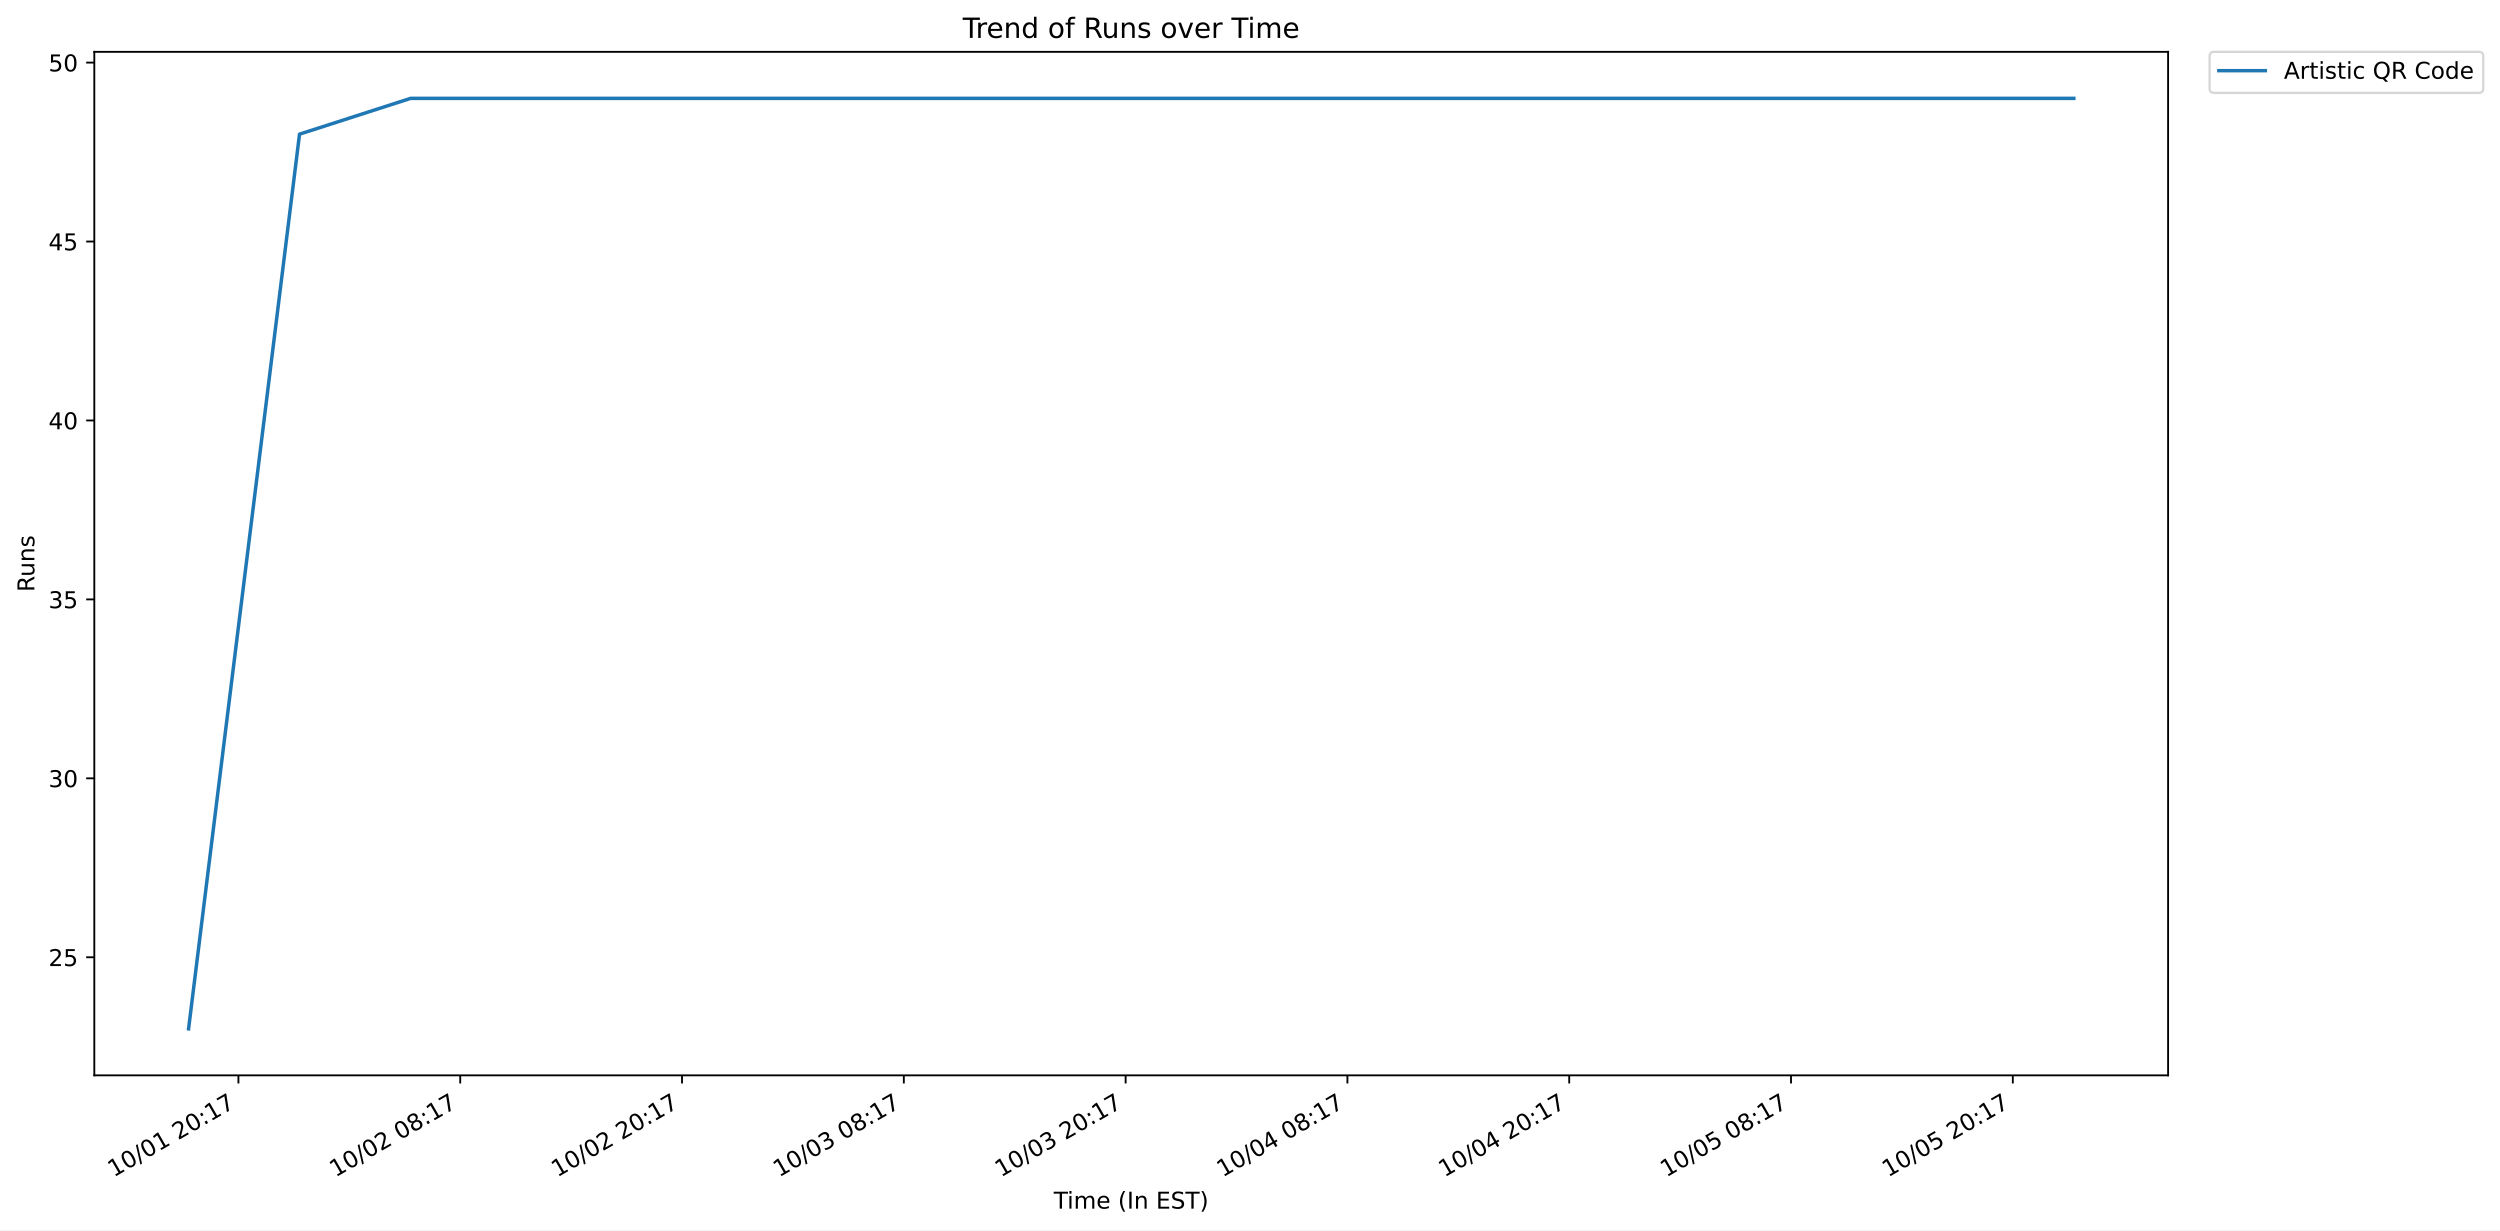
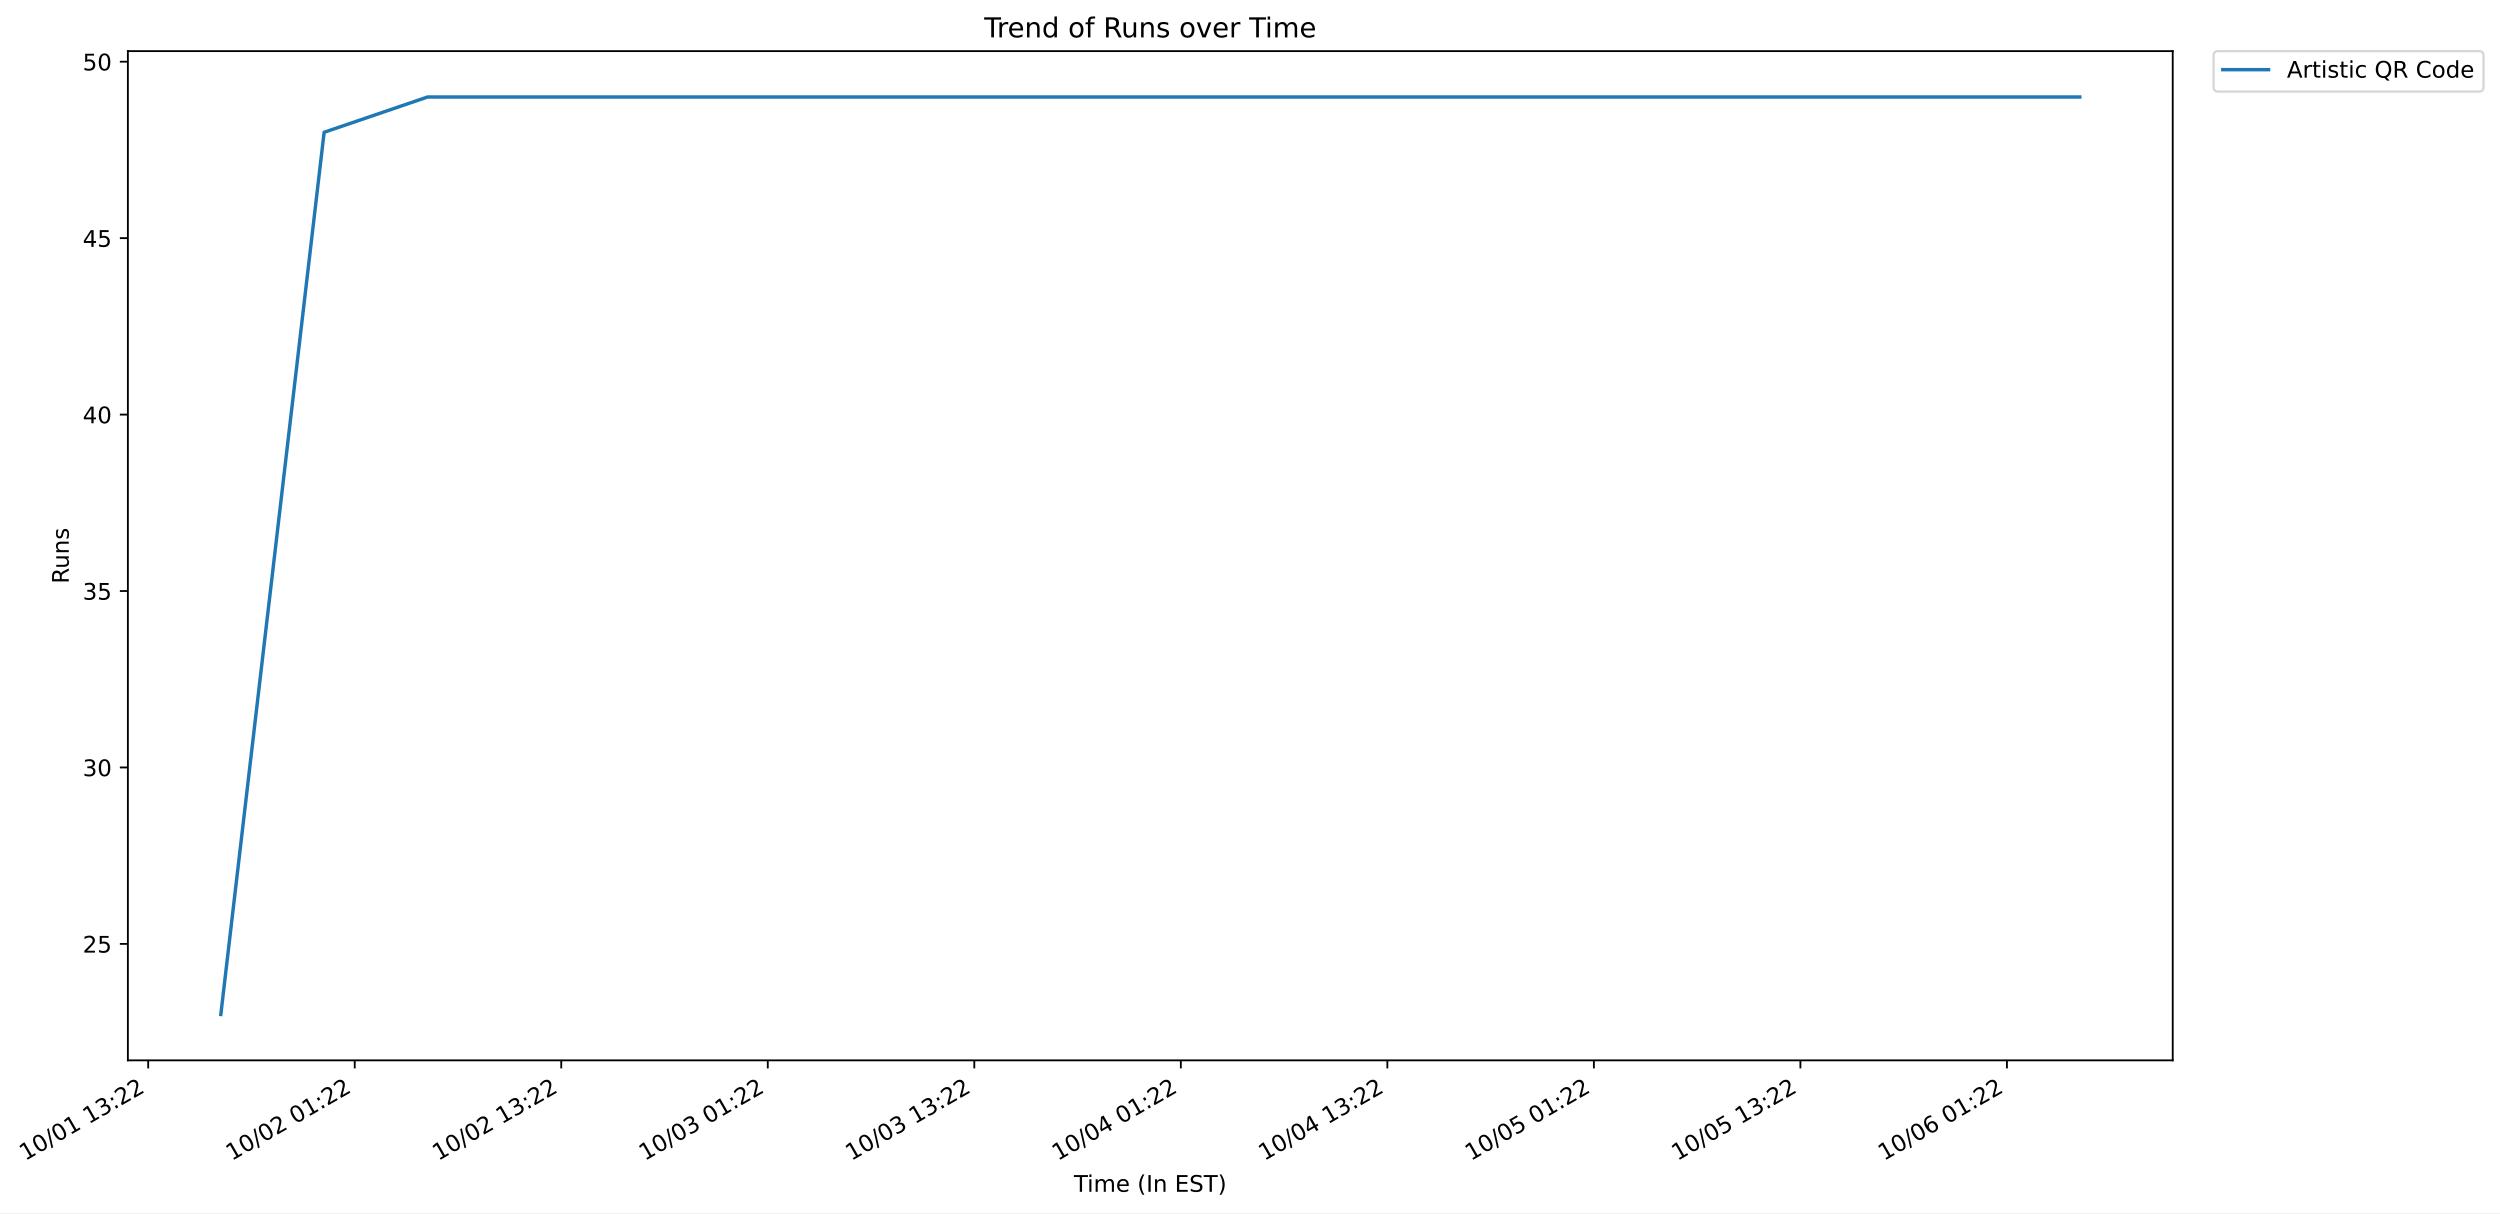
- <svg xmlns="http://www.w3.org/2000/svg" xmlns:xlink="http://www.w3.org/1999/xlink" width="1076.295pt" height="529.626pt" viewBox="0 0 1076.295 529.626" version="1.1">
+ <svg xmlns="http://www.w3.org/2000/svg" xmlns:xlink="http://www.w3.org/1999/xlink" width="1091.522pt" height="529.626pt" viewBox="0 0 1091.522 529.626" version="1.1">
  <defs>
    <style type="text/css">*{stroke-linejoin: round; stroke-linecap: butt}</style>
  </defs>
  <g id="figure_1">
    <g id="patch_1">
-       <path d="M 0 529.626  L 1076.295 529.626  L 1076.295 0  L 0 0  z " style="fill: #ffffff" />
+       <path d="M 0 529.626  L 1091.522 529.626  L 1091.522 0  L 0 0  z " style="fill: #ffffff" />
    </g>
    <g id="axes_1">
      <g id="patch_2">
-         <path d="M 40.603 462.958  L 933.403 462.958  L 933.403 22.318  L 40.603 22.318  z " style="fill: #ffffff" />
+         <path d="M 55.83 462.958  L 948.63 462.958  L 948.63 22.318  L 55.83 22.318  z " style="fill: #ffffff" />
      </g>
      <g id="matplotlib.axis_1">
        <g id="xtick_1">
          <g id="line2d_1">
            <defs>
-               <path id="m46481b3503" d="M 0 0  L 0 3.5  " style="stroke: #000000; stroke-width: 0.8" />
+               <path id="m45f4a917f2" d="M 0 0  L 0 3.5  " style="stroke: #000000; stroke-width: 0.8" />
            </defs>
            <g>
-               <use xlink:href="#m46481b3503" x="102.649" y="462.958" style="stroke: #000000; stroke-width: 0.8" />
+               <use xlink:href="#m45f4a917f2" x="64.707" y="462.958" style="stroke: #000000; stroke-width: 0.8" />
            </g>
          </g>
          <g id="text_1">
-             <g transform="translate(48.94094 506.9464) rotate(-30) scale(0.1 -0.1)">
+             <g transform="translate(10.99922 506.9464) rotate(-30) scale(0.1 -0.1)">
              <defs>
                <path id="DejaVuSans-31" d="M 794 531  L 1825 531  L 1825 4091  L 703 3866  L 703 4441  L 1819 4666  L 2450 4666  L 2450 531  L 3481 531  L 3481 0  L 794 0  L 794 531  z " transform="scale(0.015625)" />
                <path id="DejaVuSans-30" d="M 2034 4250  Q 1547 4250 1301 3770  Q 1056 3291 1056 2328  Q 1056 1369 1301 889  Q 1547 409 2034 409  Q 2525 409 2770 889  Q 3016 1369 3016 2328  Q 3016 3291 2770 3770  Q 2525 4250 2034 4250  z M 2034 4750  Q 2819 4750 3233 4129  Q 3647 3509 3647 2328  Q 3647 1150 3233 529  Q 2819 -91 2034 -91  Q 1250 -91 836 529  Q 422 1150 422 2328  Q 422 3509 836 4129  Q 1250 4750 2034 4750  z " transform="scale(0.015625)" />
                <path id="DejaVuSans-2f" d="M 1625 4666  L 2156 4666  L 531 -594  L 0 -594  L 1625 4666  z " transform="scale(0.015625)" />
                <path id="DejaVuSans-20" transform="scale(0.015625)" />
+                 <path id="DejaVuSans-33" d="M 2597 2516  Q 3050 2419 3304 2112  Q 3559 1806 3559 1356  Q 3559 666 3084 287  Q 2609 -91 1734 -91  Q 1441 -91 1130 -33  Q 819 25 488 141  L 488 750  Q 750 597 1062 519  Q 1375 441 1716 441  Q 2309 441 2620 675  Q 2931 909 2931 1356  Q 2931 1769 2642 2001  Q 2353 2234 1838 2234  L 1294 2234  L 1294 2753  L 1863 2753  Q 2328 2753 2575 2939  Q 2822 3125 2822 3475  Q 2822 3834 2567 4026  Q 2313 4219 1838 4219  Q 1578 4219 1281 4162  Q 984 4106 628 3988  L 628 4550  Q 988 4650 1302 4700  Q 1616 4750 1894 4750  Q 2613 4750 3031 4423  Q 3450 4097 3450 3541  Q 3450 3153 3228 2886  Q 3006 2619 2597 2516  z " transform="scale(0.015625)" />
+                 <path id="DejaVuSans-3a" d="M 750 794  L 1409 794  L 1409 0  L 750 0  L 750 794  z M 750 3309  L 1409 3309  L 1409 2516  L 750 2516  L 750 3309  z " transform="scale(0.015625)" />
                <path id="DejaVuSans-32" d="M 1228 531  L 3431 531  L 3431 0  L 469 0  L 469 531  Q 828 903 1448 1529  Q 2069 2156 2228 2338  Q 2531 2678 2651 2914  Q 2772 3150 2772 3378  Q 2772 3750 2511 3984  Q 2250 4219 1831 4219  Q 1534 4219 1204 4116  Q 875 4013 500 3803  L 500 4441  Q 881 4594 1212 4672  Q 1544 4750 1819 4750  Q 2544 4750 2975 4387  Q 3406 4025 3406 3419  Q 3406 3131 3298 2873  Q 3191 2616 2906 2266  Q 2828 2175 2409 1742  Q 1991 1309 1228 531  z " transform="scale(0.015625)" />
-                 <path id="DejaVuSans-3a" d="M 750 794  L 1409 794  L 1409 0  L 750 0  L 750 794  z M 750 3309  L 1409 3309  L 1409 2516  L 750 2516  L 750 3309  z " transform="scale(0.015625)" />
-                 <path id="DejaVuSans-37" d="M 525 4666  L 3525 4666  L 3525 4397  L 1831 0  L 1172 0  L 2766 4134  L 525 4134  L 525 4666  z " transform="scale(0.015625)" />
              </defs>
              <use xlink:href="#DejaVuSans-31" />
              <use xlink:href="#DejaVuSans-30" x="63.623" />
              <use xlink:href="#DejaVuSans-2f" x="127.246" />
              <use xlink:href="#DejaVuSans-30" x="160.938" />
              <use xlink:href="#DejaVuSans-31" x="224.561" />
              <use xlink:href="#DejaVuSans-20" x="288.184" />
-               <use xlink:href="#DejaVuSans-32" x="319.971" />
-               <use xlink:href="#DejaVuSans-30" x="383.594" />
-               <use xlink:href="#DejaVuSans-3a" x="447.217" />
-               <use xlink:href="#DejaVuSans-31" x="480.908" />
-               <use xlink:href="#DejaVuSans-37" x="544.531" />
+               <use xlink:href="#DejaVuSans-31" x="319.971" />
+               <use xlink:href="#DejaVuSans-33" x="383.594" />
+               <use xlink:href="#DejaVuSans-3a" x="447.217" />
+               <use xlink:href="#DejaVuSans-32" x="480.908" />
+               <use xlink:href="#DejaVuSans-32" x="544.531" />
            </g>
          </g>
        </g>
        <g id="xtick_2">
          <g id="line2d_2">
            <g>
-               <use xlink:href="#m46481b3503" x="198.136" y="462.958" style="stroke: #000000; stroke-width: 0.8" />
+               <use xlink:href="#m45f4a917f2" x="154.878" y="462.958" style="stroke: #000000; stroke-width: 0.8" />
            </g>
          </g>
          <g id="text_2">
-             <g transform="translate(144.4287 506.9464) rotate(-30) scale(0.1 -0.1)">
-               <defs>
-                 <path id="DejaVuSans-38" d="M 2034 2216  Q 1584 2216 1326 1975  Q 1069 1734 1069 1313  Q 1069 891 1326 650  Q 1584 409 2034 409  Q 2484 409 2743 651  Q 3003 894 3003 1313  Q 3003 1734 2745 1975  Q 2488 2216 2034 2216  z M 1403 2484  Q 997 2584 770 2862  Q 544 3141 544 3541  Q 544 4100 942 4425  Q 1341 4750 2034 4750  Q 2731 4750 3128 4425  Q 3525 4100 3525 3541  Q 3525 3141 3298 2862  Q 3072 2584 2669 2484  Q 3125 2378 3379 2068  Q 3634 1759 3634 1313  Q 3634 634 3220 271  Q 2806 -91 2034 -91  Q 1263 -91 848 271  Q 434 634 434 1313  Q 434 1759 690 2068  Q 947 2378 1403 2484  z M 1172 3481  Q 1172 3119 1398 2916  Q 1625 2713 2034 2713  Q 2441 2713 2670 2916  Q 2900 3119 2900 3481  Q 2900 3844 2670 4047  Q 2441 4250 2034 4250  Q 1625 4250 1398 4047  Q 1172 3844 1172 3481  z " transform="scale(0.015625)" />
-               </defs>
+             <g transform="translate(101.1699 506.9464) rotate(-30) scale(0.1 -0.1)">
              <use xlink:href="#DejaVuSans-31" />
              <use xlink:href="#DejaVuSans-30" x="63.623" />
              <use xlink:href="#DejaVuSans-2f" x="127.246" />
              <use xlink:href="#DejaVuSans-30" x="160.938" />
              <use xlink:href="#DejaVuSans-32" x="224.561" />
              <use xlink:href="#DejaVuSans-20" x="288.184" />
              <use xlink:href="#DejaVuSans-30" x="319.971" />
-               <use xlink:href="#DejaVuSans-38" x="383.594" />
-               <use xlink:href="#DejaVuSans-3a" x="447.217" />
-               <use xlink:href="#DejaVuSans-31" x="480.908" />
-               <use xlink:href="#DejaVuSans-37" x="544.531" />
+               <use xlink:href="#DejaVuSans-31" x="383.594" />
+               <use xlink:href="#DejaVuSans-3a" x="447.217" />
+               <use xlink:href="#DejaVuSans-32" x="480.908" />
+               <use xlink:href="#DejaVuSans-32" x="544.531" />
            </g>
          </g>
        </g>
        <g id="xtick_3">
          <g id="line2d_3">
            <g>
-               <use xlink:href="#m46481b3503" x="293.624" y="462.958" style="stroke: #000000; stroke-width: 0.8" />
+               <use xlink:href="#m45f4a917f2" x="245.048" y="462.958" style="stroke: #000000; stroke-width: 0.8" />
            </g>
          </g>
          <g id="text_3">
-             <g transform="translate(239.9164 506.9464) rotate(-30) scale(0.1 -0.1)">
+             <g transform="translate(191.3407 506.9464) rotate(-30) scale(0.1 -0.1)">
              <use xlink:href="#DejaVuSans-31" />
              <use xlink:href="#DejaVuSans-30" x="63.623" />
              <use xlink:href="#DejaVuSans-2f" x="127.246" />
              <use xlink:href="#DejaVuSans-30" x="160.938" />
              <use xlink:href="#DejaVuSans-32" x="224.561" />
              <use xlink:href="#DejaVuSans-20" x="288.184" />
-               <use xlink:href="#DejaVuSans-32" x="319.971" />
-               <use xlink:href="#DejaVuSans-30" x="383.594" />
-               <use xlink:href="#DejaVuSans-3a" x="447.217" />
-               <use xlink:href="#DejaVuSans-31" x="480.908" />
-               <use xlink:href="#DejaVuSans-37" x="544.531" />
+               <use xlink:href="#DejaVuSans-31" x="319.971" />
+               <use xlink:href="#DejaVuSans-33" x="383.594" />
+               <use xlink:href="#DejaVuSans-3a" x="447.217" />
+               <use xlink:href="#DejaVuSans-32" x="480.908" />
+               <use xlink:href="#DejaVuSans-32" x="544.531" />
            </g>
          </g>
        </g>
        <g id="xtick_4">
          <g id="line2d_4">
            <g>
-               <use xlink:href="#m46481b3503" x="389.112" y="462.958" style="stroke: #000000; stroke-width: 0.8" />
+               <use xlink:href="#m45f4a917f2" x="335.219" y="462.958" style="stroke: #000000; stroke-width: 0.8" />
            </g>
          </g>
          <g id="text_4">
-             <g transform="translate(335.4042 506.9464) rotate(-30) scale(0.1 -0.1)">
-               <defs>
-                 <path id="DejaVuSans-33" d="M 2597 2516  Q 3050 2419 3304 2112  Q 3559 1806 3559 1356  Q 3559 666 3084 287  Q 2609 -91 1734 -91  Q 1441 -91 1130 -33  Q 819 25 488 141  L 488 750  Q 750 597 1062 519  Q 1375 441 1716 441  Q 2309 441 2620 675  Q 2931 909 2931 1356  Q 2931 1769 2642 2001  Q 2353 2234 1838 2234  L 1294 2234  L 1294 2753  L 1863 2753  Q 2328 2753 2575 2939  Q 2822 3125 2822 3475  Q 2822 3834 2567 4026  Q 2313 4219 1838 4219  Q 1578 4219 1281 4162  Q 984 4106 628 3988  L 628 4550  Q 988 4650 1302 4700  Q 1616 4750 1894 4750  Q 2613 4750 3031 4423  Q 3450 4097 3450 3541  Q 3450 3153 3228 2886  Q 3006 2619 2597 2516  z " transform="scale(0.015625)" />
-               </defs>
+             <g transform="translate(281.5114 506.9464) rotate(-30) scale(0.1 -0.1)">
              <use xlink:href="#DejaVuSans-31" />
              <use xlink:href="#DejaVuSans-30" x="63.623" />
              <use xlink:href="#DejaVuSans-2f" x="127.246" />
              <use xlink:href="#DejaVuSans-30" x="160.938" />
              <use xlink:href="#DejaVuSans-33" x="224.561" />
              <use xlink:href="#DejaVuSans-20" x="288.184" />
              <use xlink:href="#DejaVuSans-30" x="319.971" />
-               <use xlink:href="#DejaVuSans-38" x="383.594" />
-               <use xlink:href="#DejaVuSans-3a" x="447.217" />
-               <use xlink:href="#DejaVuSans-31" x="480.908" />
-               <use xlink:href="#DejaVuSans-37" x="544.531" />
+               <use xlink:href="#DejaVuSans-31" x="383.594" />
+               <use xlink:href="#DejaVuSans-3a" x="447.217" />
+               <use xlink:href="#DejaVuSans-32" x="480.908" />
+               <use xlink:href="#DejaVuSans-32" x="544.531" />
            </g>
          </g>
        </g>
        <g id="xtick_5">
          <g id="line2d_5">
            <g>
-               <use xlink:href="#m46481b3503" x="484.6" y="462.958" style="stroke: #000000; stroke-width: 0.8" />
+               <use xlink:href="#m45f4a917f2" x="425.39" y="462.958" style="stroke: #000000; stroke-width: 0.8" />
            </g>
          </g>
          <g id="text_5">
-             <g transform="translate(430.8919 506.9464) rotate(-30) scale(0.1 -0.1)">
+             <g transform="translate(371.6821 506.9464) rotate(-30) scale(0.1 -0.1)">
              <use xlink:href="#DejaVuSans-31" />
              <use xlink:href="#DejaVuSans-30" x="63.623" />
              <use xlink:href="#DejaVuSans-2f" x="127.246" />
              <use xlink:href="#DejaVuSans-30" x="160.938" />
              <use xlink:href="#DejaVuSans-33" x="224.561" />
              <use xlink:href="#DejaVuSans-20" x="288.184" />
-               <use xlink:href="#DejaVuSans-32" x="319.971" />
-               <use xlink:href="#DejaVuSans-30" x="383.594" />
-               <use xlink:href="#DejaVuSans-3a" x="447.217" />
-               <use xlink:href="#DejaVuSans-31" x="480.908" />
-               <use xlink:href="#DejaVuSans-37" x="544.531" />
+               <use xlink:href="#DejaVuSans-31" x="319.971" />
+               <use xlink:href="#DejaVuSans-33" x="383.594" />
+               <use xlink:href="#DejaVuSans-3a" x="447.217" />
+               <use xlink:href="#DejaVuSans-32" x="480.908" />
+               <use xlink:href="#DejaVuSans-32" x="544.531" />
            </g>
          </g>
        </g>
        <g id="xtick_6">
          <g id="line2d_6">
            <g>
-               <use xlink:href="#m46481b3503" x="580.087" y="462.958" style="stroke: #000000; stroke-width: 0.8" />
+               <use xlink:href="#m45f4a917f2" x="515.561" y="462.958" style="stroke: #000000; stroke-width: 0.8" />
            </g>
          </g>
          <g id="text_6">
-             <g transform="translate(526.3796 506.9464) rotate(-30) scale(0.1 -0.1)">
+             <g transform="translate(461.8529 506.9464) rotate(-30) scale(0.1 -0.1)">
              <defs>
                <path id="DejaVuSans-34" d="M 2419 4116  L 825 1625  L 2419 1625  L 2419 4116  z M 2253 4666  L 3047 4666  L 3047 1625  L 3713 1625  L 3713 1100  L 3047 1100  L 3047 0  L 2419 0  L 2419 1100  L 313 1100  L 313 1709  L 2253 4666  z " transform="scale(0.015625)" />
              </defs>
              <use xlink:href="#DejaVuSans-31" />
              <use xlink:href="#DejaVuSans-30" x="63.623" />
              <use xlink:href="#DejaVuSans-2f" x="127.246" />
              <use xlink:href="#DejaVuSans-30" x="160.938" />
              <use xlink:href="#DejaVuSans-34" x="224.561" />
              <use xlink:href="#DejaVuSans-20" x="288.184" />
              <use xlink:href="#DejaVuSans-30" x="319.971" />
-               <use xlink:href="#DejaVuSans-38" x="383.594" />
-               <use xlink:href="#DejaVuSans-3a" x="447.217" />
-               <use xlink:href="#DejaVuSans-31" x="480.908" />
-               <use xlink:href="#DejaVuSans-37" x="544.531" />
+               <use xlink:href="#DejaVuSans-31" x="383.594" />
+               <use xlink:href="#DejaVuSans-3a" x="447.217" />
+               <use xlink:href="#DejaVuSans-32" x="480.908" />
+               <use xlink:href="#DejaVuSans-32" x="544.531" />
            </g>
          </g>
        </g>
        <g id="xtick_7">
          <g id="line2d_7">
            <g>
-               <use xlink:href="#m46481b3503" x="675.575" y="462.958" style="stroke: #000000; stroke-width: 0.8" />
+               <use xlink:href="#m45f4a917f2" x="605.731" y="462.958" style="stroke: #000000; stroke-width: 0.8" />
            </g>
          </g>
          <g id="text_7">
-             <g transform="translate(621.8674 506.9464) rotate(-30) scale(0.1 -0.1)">
+             <g transform="translate(552.0236 506.9464) rotate(-30) scale(0.1 -0.1)">
              <use xlink:href="#DejaVuSans-31" />
              <use xlink:href="#DejaVuSans-30" x="63.623" />
              <use xlink:href="#DejaVuSans-2f" x="127.246" />
              <use xlink:href="#DejaVuSans-30" x="160.938" />
              <use xlink:href="#DejaVuSans-34" x="224.561" />
              <use xlink:href="#DejaVuSans-20" x="288.184" />
-               <use xlink:href="#DejaVuSans-32" x="319.971" />
-               <use xlink:href="#DejaVuSans-30" x="383.594" />
-               <use xlink:href="#DejaVuSans-3a" x="447.217" />
-               <use xlink:href="#DejaVuSans-31" x="480.908" />
-               <use xlink:href="#DejaVuSans-37" x="544.531" />
+               <use xlink:href="#DejaVuSans-31" x="319.971" />
+               <use xlink:href="#DejaVuSans-33" x="383.594" />
+               <use xlink:href="#DejaVuSans-3a" x="447.217" />
+               <use xlink:href="#DejaVuSans-32" x="480.908" />
+               <use xlink:href="#DejaVuSans-32" x="544.531" />
            </g>
          </g>
        </g>
        <g id="xtick_8">
          <g id="line2d_8">
            <g>
-               <use xlink:href="#m46481b3503" x="771.063" y="462.958" style="stroke: #000000; stroke-width: 0.8" />
+               <use xlink:href="#m45f4a917f2" x="695.902" y="462.958" style="stroke: #000000; stroke-width: 0.8" />
            </g>
          </g>
          <g id="text_8">
-             <g transform="translate(717.3551 506.9464) rotate(-30) scale(0.1 -0.1)">
+             <g transform="translate(642.1943 506.9464) rotate(-30) scale(0.1 -0.1)">
              <defs>
                <path id="DejaVuSans-35" d="M 691 4666  L 3169 4666  L 3169 4134  L 1269 4134  L 1269 2991  Q 1406 3038 1543 3061  Q 1681 3084 1819 3084  Q 2600 3084 3056 2656  Q 3513 2228 3513 1497  Q 3513 744 3044 326  Q 2575 -91 1722 -91  Q 1428 -91 1123 -41  Q 819 9 494 109  L 494 744  Q 775 591 1075 516  Q 1375 441 1709 441  Q 2250 441 2565 725  Q 2881 1009 2881 1497  Q 2881 1984 2565 2268  Q 2250 2553 1709 2553  Q 1456 2553 1204 2497  Q 953 2441 691 2322  L 691 4666  z " transform="scale(0.015625)" />
              </defs>
              <use xlink:href="#DejaVuSans-31" />
              <use xlink:href="#DejaVuSans-30" x="63.623" />
              <use xlink:href="#DejaVuSans-2f" x="127.246" />
              <use xlink:href="#DejaVuSans-30" x="160.938" />
              <use xlink:href="#DejaVuSans-35" x="224.561" />
              <use xlink:href="#DejaVuSans-20" x="288.184" />
              <use xlink:href="#DejaVuSans-30" x="319.971" />
-               <use xlink:href="#DejaVuSans-38" x="383.594" />
-               <use xlink:href="#DejaVuSans-3a" x="447.217" />
-               <use xlink:href="#DejaVuSans-31" x="480.908" />
-               <use xlink:href="#DejaVuSans-37" x="544.531" />
+               <use xlink:href="#DejaVuSans-31" x="383.594" />
+               <use xlink:href="#DejaVuSans-3a" x="447.217" />
+               <use xlink:href="#DejaVuSans-32" x="480.908" />
+               <use xlink:href="#DejaVuSans-32" x="544.531" />
            </g>
          </g>
        </g>
        <g id="xtick_9">
          <g id="line2d_9">
            <g>
-               <use xlink:href="#m46481b3503" x="866.551" y="462.958" style="stroke: #000000; stroke-width: 0.8" />
+               <use xlink:href="#m45f4a917f2" x="786.073" y="462.958" style="stroke: #000000; stroke-width: 0.8" />
            </g>
          </g>
          <g id="text_9">
-             <g transform="translate(812.8429 506.9464) rotate(-30) scale(0.1 -0.1)">
+             <g transform="translate(732.3651 506.9464) rotate(-30) scale(0.1 -0.1)">
              <use xlink:href="#DejaVuSans-31" />
              <use xlink:href="#DejaVuSans-30" x="63.623" />
              <use xlink:href="#DejaVuSans-2f" x="127.246" />
              <use xlink:href="#DejaVuSans-30" x="160.938" />
              <use xlink:href="#DejaVuSans-35" x="224.561" />
              <use xlink:href="#DejaVuSans-20" x="288.184" />
-               <use xlink:href="#DejaVuSans-32" x="319.971" />
-               <use xlink:href="#DejaVuSans-30" x="383.594" />
-               <use xlink:href="#DejaVuSans-3a" x="447.217" />
-               <use xlink:href="#DejaVuSans-31" x="480.908" />
-               <use xlink:href="#DejaVuSans-37" x="544.531" />
-             </g>
-           </g>
-         </g>
-         <g id="text_10">
-           <g transform="translate(453.6586 520.3459) scale(0.1 -0.1)">
+               <use xlink:href="#DejaVuSans-31" x="319.971" />
+               <use xlink:href="#DejaVuSans-33" x="383.594" />
+               <use xlink:href="#DejaVuSans-3a" x="447.217" />
+               <use xlink:href="#DejaVuSans-32" x="480.908" />
+               <use xlink:href="#DejaVuSans-32" x="544.531" />
+             </g>
+           </g>
+         </g>
+         <g id="xtick_10">
+           <g id="line2d_10">
+             <g>
+               <use xlink:href="#m45f4a917f2" x="876.244" y="462.958" style="stroke: #000000; stroke-width: 0.8" />
+             </g>
+           </g>
+           <g id="text_10">
+             <g transform="translate(822.5358 506.9464) rotate(-30) scale(0.1 -0.1)">
+               <defs>
+                 <path id="DejaVuSans-36" d="M 2113 2584  Q 1688 2584 1439 2293  Q 1191 2003 1191 1497  Q 1191 994 1439 701  Q 1688 409 2113 409  Q 2538 409 2786 701  Q 3034 994 3034 1497  Q 3034 2003 2786 2293  Q 2538 2584 2113 2584  z M 3366 4563  L 3366 3988  Q 3128 4100 2886 4159  Q 2644 4219 2406 4219  Q 1781 4219 1451 3797  Q 1122 3375 1075 2522  Q 1259 2794 1537 2939  Q 1816 3084 2150 3084  Q 2853 3084 3261 2657  Q 3669 2231 3669 1497  Q 3669 778 3244 343  Q 2819 -91 2113 -91  Q 1303 -91 875 529  Q 447 1150 447 2328  Q 447 3434 972 4092  Q 1497 4750 2381 4750  Q 2619 4750 2861 4703  Q 3103 4656 3366 4563  z " transform="scale(0.015625)" />
+               </defs>
+               <use xlink:href="#DejaVuSans-31" />
+               <use xlink:href="#DejaVuSans-30" x="63.623" />
+               <use xlink:href="#DejaVuSans-2f" x="127.246" />
+               <use xlink:href="#DejaVuSans-30" x="160.938" />
+               <use xlink:href="#DejaVuSans-36" x="224.561" />
+               <use xlink:href="#DejaVuSans-20" x="288.184" />
+               <use xlink:href="#DejaVuSans-30" x="319.971" />
+               <use xlink:href="#DejaVuSans-31" x="383.594" />
+               <use xlink:href="#DejaVuSans-3a" x="447.217" />
+               <use xlink:href="#DejaVuSans-32" x="480.908" />
+               <use xlink:href="#DejaVuSans-32" x="544.531" />
+             </g>
+           </g>
+         </g>
+         <g id="text_11">
+           <g transform="translate(468.8854 520.3459) scale(0.1 -0.1)">
            <defs>
              <path id="DejaVuSans-54" d="M -19 4666  L 3928 4666  L 3928 4134  L 2272 4134  L 2272 0  L 1638 0  L 1638 4134  L -19 4134  L -19 4666  z " transform="scale(0.015625)" />
              <path id="DejaVuSans-69" d="M 603 3500  L 1178 3500  L 1178 0  L 603 0  L 603 3500  z M 603 4863  L 1178 4863  L 1178 4134  L 603 4134  L 603 4863  z " transform="scale(0.015625)" />
              <path id="DejaVuSans-6d" d="M 3328 2828  Q 3544 3216 3844 3400  Q 4144 3584 4550 3584  Q 5097 3584 5394 3201  Q 5691 2819 5691 2113  L 5691 0  L 5113 0  L 5113 2094  Q 5113 2597 4934 2840  Q 4756 3084 4391 3084  Q 3944 3084 3684 2787  Q 3425 2491 3425 1978  L 3425 0  L 2847 0  L 2847 2094  Q 2847 2600 2669 2842  Q 2491 3084 2119 3084  Q 1678 3084 1418 2786  Q 1159 2488 1159 1978  L 1159 0  L 581 0  L 581 3500  L 1159 3500  L 1159 2956  Q 1356 3278 1631 3431  Q 1906 3584 2284 3584  Q 2666 3584 2933 3390  Q 3200 3197 3328 2828  z " transform="scale(0.015625)" />
              <path id="DejaVuSans-65" d="M 3597 1894  L 3597 1613  L 953 1613  Q 991 1019 1311 708  Q 1631 397 2203 397  Q 2534 397 2845 478  Q 3156 559 3463 722  L 3463 178  Q 3153 47 2828 -22  Q 2503 -91 2169 -91  Q 1331 -91 842 396  Q 353 884 353 1716  Q 353 2575 817 3079  Q 1281 3584 2069 3584  Q 2775 3584 3186 3129  Q 3597 2675 3597 1894  z M 3022 2063  Q 3016 2534 2758 2815  Q 2500 3097 2075 3097  Q 1594 3097 1305 2825  Q 1016 2553 972 2059  L 3022 2063  z " transform="scale(0.015625)" />
              <path id="DejaVuSans-28" d="M 1984 4856  Q 1566 4138 1362 3434  Q 1159 2731 1159 2009  Q 1159 1288 1364 580  Q 1569 -128 1984 -844  L 1484 -844  Q 1016 -109 783 600  Q 550 1309 550 2009  Q 550 2706 781 3412  Q 1013 4119 1484 4856  L 1984 4856  z " transform="scale(0.015625)" />
              <path id="DejaVuSans-49" d="M 628 4666  L 1259 4666  L 1259 0  L 628 0  L 628 4666  z " transform="scale(0.015625)" />
              <path id="DejaVuSans-6e" d="M 3513 2113  L 3513 0  L 2938 0  L 2938 2094  Q 2938 2591 2744 2837  Q 2550 3084 2163 3084  Q 1697 3084 1428 2787  Q 1159 2491 1159 1978  L 1159 0  L 581 0  L 581 3500  L 1159 3500  L 1159 2956  Q 1366 3272 1645 3428  Q 1925 3584 2291 3584  Q 2894 3584 3203 3211  Q 3513 2838 3513 2113  z " transform="scale(0.015625)" />
              <path id="DejaVuSans-45" d="M 628 4666  L 3578 4666  L 3578 4134  L 1259 4134  L 1259 2753  L 3481 2753  L 3481 2222  L 1259 2222  L 1259 531  L 3634 531  L 3634 0  L 628 0  L 628 4666  z " transform="scale(0.015625)" />
              <path id="DejaVuSans-53" d="M 3425 4513  L 3425 3897  Q 3066 4069 2747 4153  Q 2428 4238 2131 4238  Q 1616 4238 1336 4038  Q 1056 3838 1056 3469  Q 1056 3159 1242 3001  Q 1428 2844 1947 2747  L 2328 2669  Q 3034 2534 3370 2195  Q 3706 1856 3706 1288  Q 3706 609 3251 259  Q 2797 -91 1919 -91  Q 1588 -91 1214 -16  Q 841 59 441 206  L 441 856  Q 825 641 1194 531  Q 1563 422 1919 422  Q 2459 422 2753 634  Q 3047 847 3047 1241  Q 3047 1584 2836 1778  Q 2625 1972 2144 2069  L 1759 2144  Q 1053 2284 737 2584  Q 422 2884 422 3419  Q 422 4038 858 4394  Q 1294 4750 2059 4750  Q 2388 4750 2728 4690  Q 3069 4631 3425 4513  z " transform="scale(0.015625)" />
              <path id="DejaVuSans-29" d="M 513 4856  L 1013 4856  Q 1481 4119 1714 3412  Q 1947 2706 1947 2009  Q 1947 1309 1714 600  Q 1481 -109 1013 -844  L 513 -844  Q 928 -128 1133 580  Q 1338 1288 1338 2009  Q 1338 2731 1133 3434  Q 928 4138 513 4856  z " transform="scale(0.015625)" />
            </defs>
            <use xlink:href="#DejaVuSans-54" />
            <use xlink:href="#DejaVuSans-69" x="57.959" />
            <use xlink:href="#DejaVuSans-6d" x="85.742" />
            <use xlink:href="#DejaVuSans-65" x="183.154" />
            <use xlink:href="#DejaVuSans-20" x="244.678" />
            <use xlink:href="#DejaVuSans-28" x="276.465" />
            <use xlink:href="#DejaVuSans-49" x="315.479" />
            <use xlink:href="#DejaVuSans-6e" x="344.971" />
            <use xlink:href="#DejaVuSans-20" x="408.35" />
            <use xlink:href="#DejaVuSans-45" x="440.137" />
            <use xlink:href="#DejaVuSans-53" x="503.32" />
            <use xlink:href="#DejaVuSans-54" x="566.797" />
            <use xlink:href="#DejaVuSans-29" x="627.881" />
          </g>
        </g>
      </g>
      <g id="matplotlib.axis_2">
        <g id="ytick_1">
-           <g id="line2d_10">
+           <g id="line2d_11">
            <defs>
-               <path id="ma0457e2649" d="M 0 0  L -3.5 0  " style="stroke: #000000; stroke-width: 0.8" />
+               <path id="mcf9bbaa9f0" d="M 0 0  L -3.5 0  " style="stroke: #000000; stroke-width: 0.8" />
            </defs>
            <g>
-               <use xlink:href="#ma0457e2649" x="40.603" y="412.115" style="stroke: #000000; stroke-width: 0.8" />
-             </g>
-           </g>
-           <g id="text_11">
-             <g transform="translate(20.87813 415.9143) scale(0.1 -0.1)">
+               <use xlink:href="#mcf9bbaa9f0" x="55.83" y="412.115" style="stroke: #000000; stroke-width: 0.8" />
+             </g>
+           </g>
+           <g id="text_12">
+             <g transform="translate(36.10497 415.9143) scale(0.1 -0.1)">
              <use xlink:href="#DejaVuSans-32" />
              <use xlink:href="#DejaVuSans-35" x="63.623" />
            </g>
          </g>
        </g>
        <g id="ytick_2">
-           <g id="line2d_11">
-             <g>
-               <use xlink:href="#ma0457e2649" x="40.603" y="335.08" style="stroke: #000000; stroke-width: 0.8" />
-             </g>
-           </g>
-           <g id="text_12">
-             <g transform="translate(20.87813 338.8793) scale(0.1 -0.1)">
+           <g id="line2d_12">
+             <g>
+               <use xlink:href="#mcf9bbaa9f0" x="55.83" y="335.08" style="stroke: #000000; stroke-width: 0.8" />
+             </g>
+           </g>
+           <g id="text_13">
+             <g transform="translate(36.10497 338.8793) scale(0.1 -0.1)">
              <use xlink:href="#DejaVuSans-33" />
              <use xlink:href="#DejaVuSans-30" x="63.623" />
            </g>
          </g>
        </g>
        <g id="ytick_3">
-           <g id="line2d_12">
-             <g>
-               <use xlink:href="#ma0457e2649" x="40.603" y="258.045" style="stroke: #000000; stroke-width: 0.8" />
-             </g>
-           </g>
-           <g id="text_13">
-             <g transform="translate(20.87813 261.8443) scale(0.1 -0.1)">
+           <g id="line2d_13">
+             <g>
+               <use xlink:href="#mcf9bbaa9f0" x="55.83" y="258.045" style="stroke: #000000; stroke-width: 0.8" />
+             </g>
+           </g>
+           <g id="text_14">
+             <g transform="translate(36.10497 261.8443) scale(0.1 -0.1)">
              <use xlink:href="#DejaVuSans-33" />
              <use xlink:href="#DejaVuSans-35" x="63.623" />
            </g>
          </g>
        </g>
        <g id="ytick_4">
-           <g id="line2d_13">
-             <g>
-               <use xlink:href="#ma0457e2649" x="40.603" y="181.01" style="stroke: #000000; stroke-width: 0.8" />
-             </g>
-           </g>
-           <g id="text_14">
-             <g transform="translate(20.87813 184.8094) scale(0.1 -0.1)">
+           <g id="line2d_14">
+             <g>
+               <use xlink:href="#mcf9bbaa9f0" x="55.83" y="181.01" style="stroke: #000000; stroke-width: 0.8" />
+             </g>
+           </g>
+           <g id="text_15">
+             <g transform="translate(36.10497 184.8094) scale(0.1 -0.1)">
              <use xlink:href="#DejaVuSans-34" />
              <use xlink:href="#DejaVuSans-30" x="63.623" />
            </g>
          </g>
        </g>
        <g id="ytick_5">
-           <g id="line2d_14">
-             <g>
-               <use xlink:href="#ma0457e2649" x="40.603" y="103.975" style="stroke: #000000; stroke-width: 0.8" />
-             </g>
-           </g>
-           <g id="text_15">
-             <g transform="translate(20.87813 107.7744) scale(0.1 -0.1)">
+           <g id="line2d_15">
+             <g>
+               <use xlink:href="#mcf9bbaa9f0" x="55.83" y="103.975" style="stroke: #000000; stroke-width: 0.8" />
+             </g>
+           </g>
+           <g id="text_16">
+             <g transform="translate(36.10497 107.7744) scale(0.1 -0.1)">
              <use xlink:href="#DejaVuSans-34" />
              <use xlink:href="#DejaVuSans-35" x="63.623" />
            </g>
          </g>
        </g>
        <g id="ytick_6">
-           <g id="line2d_15">
-             <g>
-               <use xlink:href="#ma0457e2649" x="40.603" y="26.94" style="stroke: #000000; stroke-width: 0.8" />
-             </g>
-           </g>
-           <g id="text_16">
-             <g transform="translate(20.87813 30.73944) scale(0.1 -0.1)">
+           <g id="line2d_16">
+             <g>
+               <use xlink:href="#mcf9bbaa9f0" x="55.83" y="26.94" style="stroke: #000000; stroke-width: 0.8" />
+             </g>
+           </g>
+           <g id="text_17">
+             <g transform="translate(36.10497 30.73944) scale(0.1 -0.1)">
              <use xlink:href="#DejaVuSans-35" />
              <use xlink:href="#DejaVuSans-30" x="63.623" />
            </g>
          </g>
        </g>
-         <g id="text_17">
-           <g transform="translate(14.79844 254.8295) rotate(-90) scale(0.1 -0.1)">
+         <g id="text_18">
+           <g transform="translate(30.02529 254.8295) rotate(-90) scale(0.1 -0.1)">
            <defs>
              <path id="DejaVuSans-52" d="M 2841 2188  Q 3044 2119 3236 1894  Q 3428 1669 3622 1275  L 4263 0  L 3584 0  L 2988 1197  Q 2756 1666 2539 1819  Q 2322 1972 1947 1972  L 1259 1972  L 1259 0  L 628 0  L 628 4666  L 2053 4666  Q 2853 4666 3247 4331  Q 3641 3997 3641 3322  Q 3641 2881 3436 2590  Q 3231 2300 2841 2188  z M 1259 4147  L 1259 2491  L 2053 2491  Q 2509 2491 2742 2702  Q 2975 2913 2975 3322  Q 2975 3731 2742 3939  Q 2509 4147 2053 4147  L 1259 4147  z " transform="scale(0.015625)" />
              <path id="DejaVuSans-75" d="M 544 1381  L 544 3500  L 1119 3500  L 1119 1403  Q 1119 906 1312 657  Q 1506 409 1894 409  Q 2359 409 2629 706  Q 2900 1003 2900 1516  L 2900 3500  L 3475 3500  L 3475 0  L 2900 0  L 2900 538  Q 2691 219 2414 64  Q 2138 -91 1772 -91  Q 1169 -91 856 284  Q 544 659 544 1381  z M 1991 3584  L 1991 3584  z " transform="scale(0.015625)" />
              <path id="DejaVuSans-73" d="M 2834 3397  L 2834 2853  Q 2591 2978 2328 3040  Q 2066 3103 1784 3103  Q 1356 3103 1142 2972  Q 928 2841 928 2578  Q 928 2378 1081 2264  Q 1234 2150 1697 2047  L 1894 2003  Q 2506 1872 2764 1633  Q 3022 1394 3022 966  Q 3022 478 2636 193  Q 2250 -91 1575 -91  Q 1294 -91 989 -36  Q 684 19 347 128  L 347 722  Q 666 556 975 473  Q 1284 391 1588 391  Q 1994 391 2212 530  Q 2431 669 2431 922  Q 2431 1156 2273 1281  Q 2116 1406 1581 1522  L 1381 1569  Q 847 1681 609 1914  Q 372 2147 372 2553  Q 372 3047 722 3315  Q 1072 3584 1716 3584  Q 2034 3584 2315 3537  Q 2597 3491 2834 3397  z " transform="scale(0.015625)" />
            </defs>
            <use xlink:href="#DejaVuSans-52" />
            <use xlink:href="#DejaVuSans-75" x="64.982" />
            <use xlink:href="#DejaVuSans-6e" x="128.361" />
            <use xlink:href="#DejaVuSans-73" x="191.74" />
          </g>
        </g>
      </g>
-       <g id="line2d_16">
-         <path d="M 81.185 442.929  L 128.952 57.754  L 176.763 42.347  L 224.8 42.347  L 272.179 42.347  L 319.932 42.347  L 367.769 42.347  L 415.912 42.347  L 463.107 42.347  L 510.901 42.347  L 558.777 42.347  L 606.818 42.347  L 654.124 42.347  L 701.962 42.347  L 749.821 42.347  L 797.877 42.347  L 845.072 42.347  L 892.821 42.347  " clip-path="url(#p4b86084f33)" style="fill: none; stroke: #1f77b4; stroke-width: 1.5; stroke-linecap: square" />
+       <g id="line2d_17">
+         <path d="M 96.412 442.929  L 141.519 57.754  L 186.667 42.347  L 232.03 42.347  L 276.771 42.347  L 321.865 42.347  L 367.038 42.347  L 412.501 42.347  L 457.068 42.347  L 502.2 42.347  L 547.41 42.347  L 592.776 42.347  L 637.448 42.347  L 682.622 42.347  L 727.817 42.347  L 773.196 42.347  L 817.764 42.347  L 862.854 42.347  L 908.048 42.347  " clip-path="url(#p644728481c)" style="fill: none; stroke: #1f77b4; stroke-width: 1.5; stroke-linecap: square" />
      </g>
      <g id="patch_3">
-         <path d="M 40.603 462.958  L 40.603 22.318  " style="fill: none; stroke: #000000; stroke-width: 0.8; stroke-linejoin: miter; stroke-linecap: square" />
+         <path d="M 55.83 462.958  L 55.83 22.318  " style="fill: none; stroke: #000000; stroke-width: 0.8; stroke-linejoin: miter; stroke-linecap: square" />
      </g>
      <g id="patch_4">
-         <path d="M 933.403 462.958  L 933.403 22.318  " style="fill: none; stroke: #000000; stroke-width: 0.8; stroke-linejoin: miter; stroke-linecap: square" />
+         <path d="M 948.63 462.958  L 948.63 22.318  " style="fill: none; stroke: #000000; stroke-width: 0.8; stroke-linejoin: miter; stroke-linecap: square" />
      </g>
      <g id="patch_5">
-         <path d="M 40.603 462.958  L 933.403 462.958  " style="fill: none; stroke: #000000; stroke-width: 0.8; stroke-linejoin: miter; stroke-linecap: square" />
+         <path d="M 55.83 462.958  L 948.63 462.958  " style="fill: none; stroke: #000000; stroke-width: 0.8; stroke-linejoin: miter; stroke-linecap: square" />
      </g>
      <g id="patch_6">
-         <path d="M 40.603 22.318  L 933.403 22.318  " style="fill: none; stroke: #000000; stroke-width: 0.8; stroke-linejoin: miter; stroke-linecap: square" />
-       </g>
-       <g id="text_18">
-         <g transform="translate(414.4866 16.31812) scale(0.12 -0.12)">
+         <path d="M 55.83 22.318  L 948.63 22.318  " style="fill: none; stroke: #000000; stroke-width: 0.8; stroke-linejoin: miter; stroke-linecap: square" />
+       </g>
+       <g id="text_19">
+         <g transform="translate(429.7134 16.31812) scale(0.12 -0.12)">
          <defs>
            <path id="DejaVuSans-72" d="M 2631 2963  Q 2534 3019 2420 3045  Q 2306 3072 2169 3072  Q 1681 3072 1420 2755  Q 1159 2438 1159 1844  L 1159 0  L 581 0  L 581 3500  L 1159 3500  L 1159 2956  Q 1341 3275 1631 3429  Q 1922 3584 2338 3584  Q 2397 3584 2469 3576  Q 2541 3569 2628 3553  L 2631 2963  z " transform="scale(0.015625)" />
            <path id="DejaVuSans-64" d="M 2906 2969  L 2906 4863  L 3481 4863  L 3481 0  L 2906 0  L 2906 525  Q 2725 213 2448 61  Q 2172 -91 1784 -91  Q 1150 -91 751 415  Q 353 922 353 1747  Q 353 2572 751 3078  Q 1150 3584 1784 3584  Q 2172 3584 2448 3432  Q 2725 3281 2906 2969  z M 947 1747  Q 947 1113 1208 752  Q 1469 391 1925 391  Q 2381 391 2643 752  Q 2906 1113 2906 1747  Q 2906 2381 2643 2742  Q 2381 3103 1925 3103  Q 1469 3103 1208 2742  Q 947 2381 947 1747  z " transform="scale(0.015625)" />
            <path id="DejaVuSans-6f" d="M 1959 3097  Q 1497 3097 1228 2736  Q 959 2375 959 1747  Q 959 1119 1226 758  Q 1494 397 1959 397  Q 2419 397 2687 759  Q 2956 1122 2956 1747  Q 2956 2369 2687 2733  Q 2419 3097 1959 3097  z M 1959 3584  Q 2709 3584 3137 3096  Q 3566 2609 3566 1747  Q 3566 888 3137 398  Q 2709 -91 1959 -91  Q 1206 -91 779 398  Q 353 888 353 1747  Q 353 2609 779 3096  Q 1206 3584 1959 3584  z " transform="scale(0.015625)" />
            <path id="DejaVuSans-66" d="M 2375 4863  L 2375 4384  L 1825 4384  Q 1516 4384 1395 4259  Q 1275 4134 1275 3809  L 1275 3500  L 2222 3500  L 2222 3053  L 1275 3053  L 1275 0  L 697 0  L 697 3053  L 147 3053  L 147 3500  L 697 3500  L 697 3744  Q 697 4328 969 4595  Q 1241 4863 1831 4863  L 2375 4863  z " transform="scale(0.015625)" />
            <path id="DejaVuSans-76" d="M 191 3500  L 800 3500  L 1894 563  L 2988 3500  L 3597 3500  L 2284 0  L 1503 0  L 191 3500  z " transform="scale(0.015625)" />
          </defs>
          <use xlink:href="#DejaVuSans-54" />
          <use xlink:href="#DejaVuSans-72" x="46.334" />
          <use xlink:href="#DejaVuSans-65" x="85.197" />
          <use xlink:href="#DejaVuSans-6e" x="146.721" />
          <use xlink:href="#DejaVuSans-64" x="210.1" />
          <use xlink:href="#DejaVuSans-20" x="273.576" />
          <use xlink:href="#DejaVuSans-6f" x="305.363" />
          <use xlink:href="#DejaVuSans-66" x="366.545" />
          <use xlink:href="#DejaVuSans-20" x="401.75" />
          <use xlink:href="#DejaVuSans-52" x="433.537" />
          <use xlink:href="#DejaVuSans-75" x="498.52" />
          <use xlink:href="#DejaVuSans-6e" x="561.898" />
          <use xlink:href="#DejaVuSans-73" x="625.277" />
          <use xlink:href="#DejaVuSans-20" x="677.377" />
          <use xlink:href="#DejaVuSans-6f" x="709.164" />
          <use xlink:href="#DejaVuSans-76" x="770.346" />
          <use xlink:href="#DejaVuSans-65" x="829.525" />
          <use xlink:href="#DejaVuSans-72" x="891.049" />
          <use xlink:href="#DejaVuSans-20" x="932.162" />
          <use xlink:href="#DejaVuSans-54" x="963.949" />
          <use xlink:href="#DejaVuSans-69" x="1021.908" />
          <use xlink:href="#DejaVuSans-6d" x="1049.691" />
          <use xlink:href="#DejaVuSans-65" x="1147.104" />
        </g>
      </g>
      <g id="legend_1">
        <g id="patch_7">
-           <path d="M 953.259 39.996  L 1067.095 39.996  Q 1069.095 39.996 1069.095 37.996  L 1069.095 24.318  Q 1069.095 22.318 1067.095 22.318  L 953.259 22.318  Q 951.259 22.318 951.259 24.318  L 951.259 37.996  Q 951.259 39.996 953.259 39.996  z " style="fill: #ffffff; opacity: 0.8; stroke: #cccccc; stroke-linejoin: miter" />
-         </g>
-         <g id="line2d_17">
-           <path d="M 955.259 30.417  L 965.259 30.417  L 975.259 30.417  " style="fill: none; stroke: #1f77b4; stroke-width: 1.5; stroke-linecap: square" />
-         </g>
-         <g id="text_19">
-           <g transform="translate(983.2591 33.91656) scale(0.1 -0.1)">
+           <path d="M 968.486 39.996  L 1082.322 39.996  Q 1084.322 39.996 1084.322 37.996  L 1084.322 24.318  Q 1084.322 22.318 1082.322 22.318  L 968.486 22.318  Q 966.486 22.318 966.486 24.318  L 966.486 37.996  Q 966.486 39.996 968.486 39.996  z " style="fill: #ffffff; opacity: 0.8; stroke: #cccccc; stroke-linejoin: miter" />
+         </g>
+         <g id="line2d_18">
+           <path d="M 970.486 30.417  L 980.486 30.417  L 990.486 30.417  " style="fill: none; stroke: #1f77b4; stroke-width: 1.5; stroke-linecap: square" />
+         </g>
+         <g id="text_20">
+           <g transform="translate(998.486 33.91656) scale(0.1 -0.1)">
            <defs>
              <path id="DejaVuSans-41" d="M 2188 4044  L 1331 1722  L 3047 1722  L 2188 4044  z M 1831 4666  L 2547 4666  L 4325 0  L 3669 0  L 3244 1197  L 1141 1197  L 716 0  L 50 0  L 1831 4666  z " transform="scale(0.015625)" />
              <path id="DejaVuSans-74" d="M 1172 4494  L 1172 3500  L 2356 3500  L 2356 3053  L 1172 3053  L 1172 1153  Q 1172 725 1289 603  Q 1406 481 1766 481  L 2356 481  L 2356 0  L 1766 0  Q 1100 0 847 248  Q 594 497 594 1153  L 594 3053  L 172 3053  L 172 3500  L 594 3500  L 594 4494  L 1172 4494  z " transform="scale(0.015625)" />
              <path id="DejaVuSans-63" d="M 3122 3366  L 3122 2828  Q 2878 2963 2633 3030  Q 2388 3097 2138 3097  Q 1578 3097 1268 2742  Q 959 2388 959 1747  Q 959 1106 1268 751  Q 1578 397 2138 397  Q 2388 397 2633 464  Q 2878 531 3122 666  L 3122 134  Q 2881 22 2623 -34  Q 2366 -91 2075 -91  Q 1284 -91 818 406  Q 353 903 353 1747  Q 353 2603 823 3093  Q 1294 3584 2113 3584  Q 2378 3584 2631 3529  Q 2884 3475 3122 3366  z " transform="scale(0.015625)" />
              <path id="DejaVuSans-51" d="M 2522 4238  Q 1834 4238 1429 3725  Q 1025 3213 1025 2328  Q 1025 1447 1429 934  Q 1834 422 2522 422  Q 3209 422 3611 934  Q 4013 1447 4013 2328  Q 4013 3213 3611 3725  Q 3209 4238 2522 4238  z M 3406 84  L 4238 -825  L 3475 -825  L 2784 -78  Q 2681 -84 2626 -87  Q 2572 -91 2522 -91  Q 1538 -91 948 567  Q 359 1225 359 2328  Q 359 3434 948 4092  Q 1538 4750 2522 4750  Q 3503 4750 4090 4092  Q 4678 3434 4678 2328  Q 4678 1516 4351 937  Q 4025 359 3406 84  z " transform="scale(0.015625)" />
              <path id="DejaVuSans-43" d="M 4122 4306  L 4122 3641  Q 3803 3938 3442 4084  Q 3081 4231 2675 4231  Q 1875 4231 1450 3742  Q 1025 3253 1025 2328  Q 1025 1406 1450 917  Q 1875 428 2675 428  Q 3081 428 3442 575  Q 3803 722 4122 1019  L 4122 359  Q 3791 134 3420 21  Q 3050 -91 2638 -91  Q 1578 -91 968 557  Q 359 1206 359 2328  Q 359 3453 968 4101  Q 1578 4750 2638 4750  Q 3056 4750 3426 4639  Q 3797 4528 4122 4306  z " transform="scale(0.015625)" />
            </defs>
            <use xlink:href="#DejaVuSans-41" />
            <use xlink:href="#DejaVuSans-72" x="68.408" />
            <use xlink:href="#DejaVuSans-74" x="109.521" />
            <use xlink:href="#DejaVuSans-69" x="148.73" />
            <use xlink:href="#DejaVuSans-73" x="176.514" />
            <use xlink:href="#DejaVuSans-74" x="228.613" />
            <use xlink:href="#DejaVuSans-69" x="267.822" />
            <use xlink:href="#DejaVuSans-63" x="295.605" />
            <use xlink:href="#DejaVuSans-20" x="350.586" />
            <use xlink:href="#DejaVuSans-51" x="382.373" />
            <use xlink:href="#DejaVuSans-52" x="461.084" />
            <use xlink:href="#DejaVuSans-20" x="530.566" />
            <use xlink:href="#DejaVuSans-43" x="562.354" />
            <use xlink:href="#DejaVuSans-6f" x="632.178" />
            <use xlink:href="#DejaVuSans-64" x="693.359" />
            <use xlink:href="#DejaVuSans-65" x="756.836" />
          </g>
        </g>
      </g>
    </g>
  </g>
  <defs>
-     <clipPath id="p4b86084f33">
-       <rect x="40.603" y="22.318" width="892.8" height="440.64" />
+     <clipPath id="p644728481c">
+       <rect x="55.83" y="22.318" width="892.8" height="440.64" />
    </clipPath>
  </defs>
</svg>
